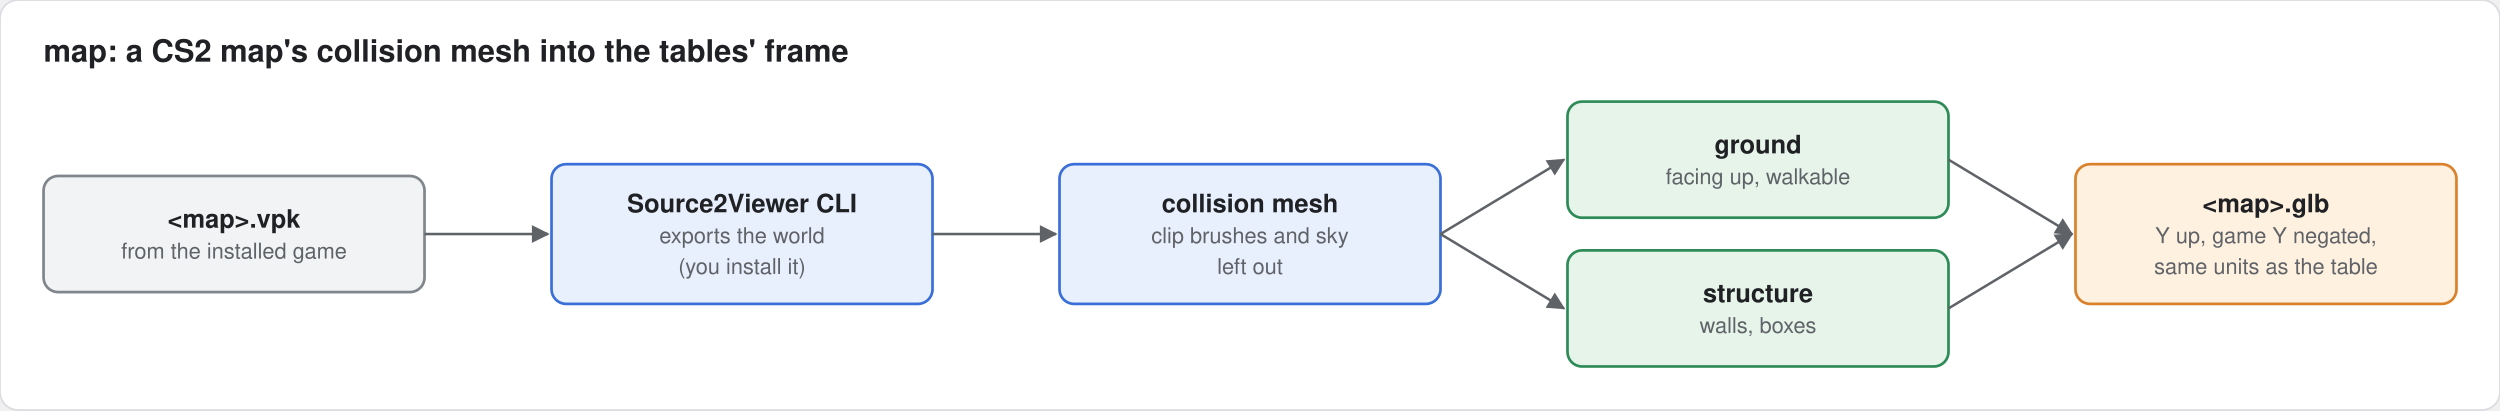
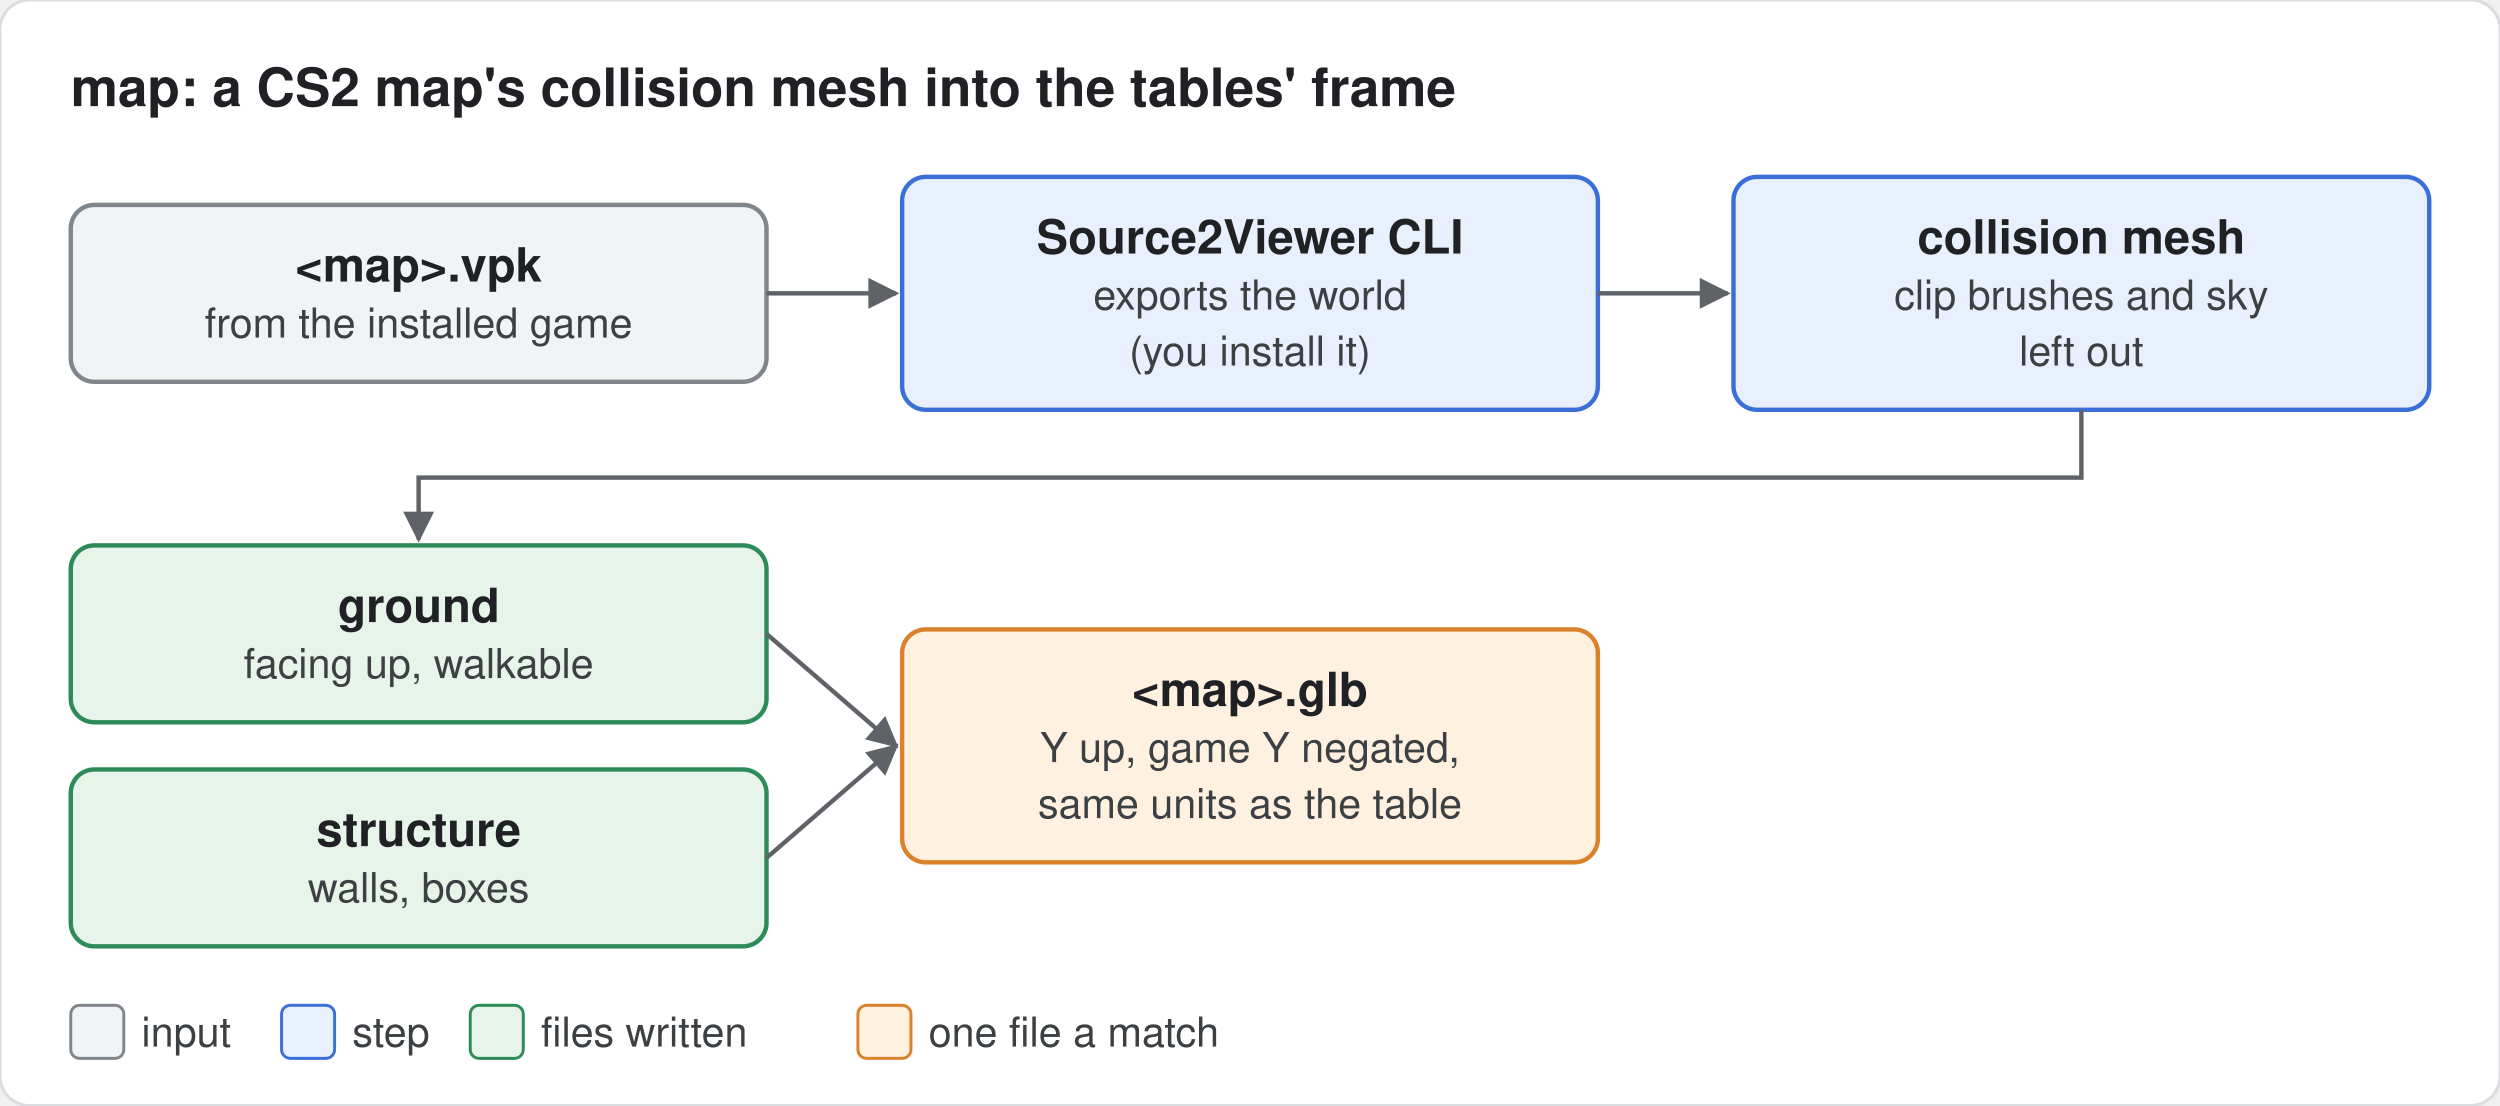
- <svg xmlns="http://www.w3.org/2000/svg" width="1378" height="226" viewBox="0 0 1378 226" font-family="Segoe UI,Helvetica,Arial,sans-serif">
+ <svg xmlns="http://www.w3.org/2000/svg" width="848" height="375" viewBox="0 0 848 375" font-family="Segoe UI,Helvetica,Arial,sans-serif" role="img" aria-label="map: a CS2 map's collision mesh into the tables' frame">
  <defs>
    <marker id="a" viewBox="0 0 10 10" refX="9" refY="5" markerWidth="7" markerHeight="7" orient="auto">
      <path d="M0,0 L10,5 L0,10 z" fill="#5f6368" />
    </marker>
  </defs>
-   <rect width="1378" height="226" rx="10" fill="#ffffff" stroke="#dadce0" />
-   <text x="24" y="34" font-size="17" font-weight="600" fill="#202124">map: a CS2 map's collision mesh into the tables' frame</text>
-   <rect x="24" y="97.0" width="210" height="64" rx="8" fill="#f1f3f4" stroke="#80868b" stroke-width="1.5" />
-   <text x="129.0" y="125.5" text-anchor="middle" font-weight="600" font-size="14" fill="#202124">&lt;map&gt;.vpk</text>
-   <text x="129.0" y="142.5" text-anchor="middle" font-size="12" fill="#5f6368">from the installed game</text>
-   <rect x="304" y="90.5" width="210" height="77" rx="8" fill="#e8f0fe" stroke="#3b6fd8" stroke-width="1.5" />
-   <text x="409.0" y="117.0" text-anchor="middle" font-weight="600" font-size="14" fill="#202124">Source2Viewer CLI</text>
-   <text x="409.0" y="134.0" text-anchor="middle" font-size="12" fill="#5f6368">exports the world</text>
-   <text x="409.0" y="151.0" text-anchor="middle" font-size="12" fill="#5f6368">(you install it)</text>
-   <rect x="584" y="90.5" width="210" height="77" rx="8" fill="#e8f0fe" stroke="#3b6fd8" stroke-width="1.5" />
-   <text x="689.0" y="117.0" text-anchor="middle" font-weight="600" font-size="14" fill="#202124">collision mesh</text>
-   <text x="689.0" y="134.0" text-anchor="middle" font-size="12" fill="#5f6368">clip brushes and sky</text>
-   <text x="689.0" y="151.0" text-anchor="middle" font-size="12" fill="#5f6368">left out</text>
-   <rect x="864" y="56.0" width="210" height="64" rx="8" fill="#e6f4ea" stroke="#2e8b57" stroke-width="1.5" />
-   <text x="969.0" y="84.5" text-anchor="middle" font-weight="600" font-size="14" fill="#202124">ground</text>
-   <text x="969.0" y="101.5" text-anchor="middle" font-size="12" fill="#5f6368">facing up, walkable</text>
-   <rect x="864" y="138.0" width="210" height="64" rx="8" fill="#e6f4ea" stroke="#2e8b57" stroke-width="1.5" />
-   <text x="969.0" y="166.5" text-anchor="middle" font-weight="600" font-size="14" fill="#202124">structure</text>
-   <text x="969.0" y="183.5" text-anchor="middle" font-size="12" fill="#5f6368">walls, boxes</text>
-   <rect x="1144" y="90.5" width="210" height="77" rx="8" fill="#fff1e0" stroke="#d9822b" stroke-width="1.5" />
-   <text x="1249.0" y="117.0" text-anchor="middle" font-weight="600" font-size="14" fill="#202124">&lt;map&gt;.glb</text>
-   <text x="1249.0" y="134.0" text-anchor="middle" font-size="12" fill="#5f6368">Y up, game Y negated,</text>
-   <text x="1249.0" y="151.0" text-anchor="middle" font-size="12" fill="#5f6368">same units as the table</text>
-   <line x1="234" y1="129.0" x2="302" y2="129.0" stroke="#5f6368" stroke-width="1.4" marker-end="url(#a)" />
-   <line x1="514" y1="129.0" x2="582" y2="129.0" stroke="#5f6368" stroke-width="1.4" marker-end="url(#a)" />
-   <line x1="794" y1="129.0" x2="862" y2="88.0" stroke="#5f6368" stroke-width="1.4" marker-end="url(#a)" />
-   <line x1="794" y1="129.0" x2="862" y2="170.0" stroke="#5f6368" stroke-width="1.4" marker-end="url(#a)" />
-   <line x1="1074" y1="88.0" x2="1142" y2="129.0" stroke="#5f6368" stroke-width="1.4" marker-end="url(#a)" />
-   <line x1="1074" y1="170.0" x2="1142" y2="129.0" stroke="#5f6368" stroke-width="1.4" marker-end="url(#a)" />
+   <rect width="848" height="375" rx="10" fill="#ffffff" stroke="#dadce0" />
+   <text x="24" y="36" font-size="18" font-weight="600" fill="#202124">map: a CS2 map's collision mesh into the tables' frame</text>
+   <rect x="24" y="69.5" width="236" height="60" rx="8" fill="#f1f3f4" stroke="#80868b" stroke-width="1.5" />
+   <text x="142.0" y="95.5" text-anchor="middle" font-weight="600" font-size="16" fill="#202124">&lt;map&gt;.vpk</text>
+   <text x="142.0" y="114.5" text-anchor="middle" font-size="14" fill="#3c4043">from the installed game</text>
+   <rect x="306" y="60.0" width="236" height="79" rx="8" fill="#e8f0fe" stroke="#3b6fd8" stroke-width="1.5" />
+   <text x="424.0" y="86.0" text-anchor="middle" font-weight="600" font-size="16" fill="#202124">Source2Viewer CLI</text>
+   <text x="424.0" y="105.0" text-anchor="middle" font-size="14" fill="#3c4043">exports the world</text>
+   <text x="424.0" y="124.0" text-anchor="middle" font-size="14" fill="#3c4043">(you install it)</text>
+   <rect x="588" y="60.0" width="236" height="79" rx="8" fill="#e8f0fe" stroke="#3b6fd8" stroke-width="1.5" />
+   <text x="706.0" y="86.0" text-anchor="middle" font-weight="600" font-size="16" fill="#202124">collision mesh</text>
+   <text x="706.0" y="105.0" text-anchor="middle" font-size="14" fill="#3c4043">clip brushes and sky</text>
+   <text x="706.0" y="124.0" text-anchor="middle" font-size="14" fill="#3c4043">left out</text>
+   <line x1="260" y1="99.5" x2="304" y2="99.5" stroke="#5f6368" stroke-width="1.5" marker-end="url(#a)" />
+   <line x1="542" y1="99.5" x2="586" y2="99.5" stroke="#5f6368" stroke-width="1.5" marker-end="url(#a)" />
+   <path d="M706.0,139.0 V162.0 H142.0 V183.0" fill="none" stroke="#5f6368" stroke-width="1.5" marker-end="url(#a)" />
+   <rect x="24" y="185.0" width="236" height="60" rx="8" fill="#e6f4ea" stroke="#2e8b57" stroke-width="1.5" />
+   <text x="142.0" y="211.0" text-anchor="middle" font-weight="600" font-size="16" fill="#202124">ground</text>
+   <text x="142.0" y="230.0" text-anchor="middle" font-size="14" fill="#3c4043">facing up, walkable</text>
+   <rect x="24" y="261.0" width="236" height="60" rx="8" fill="#e6f4ea" stroke="#2e8b57" stroke-width="1.5" />
+   <text x="142.0" y="287.0" text-anchor="middle" font-weight="600" font-size="16" fill="#202124">structure</text>
+   <text x="142.0" y="306.0" text-anchor="middle" font-size="14" fill="#3c4043">walls, boxes</text>
+   <rect x="306" y="213.5" width="236" height="79" rx="8" fill="#fff1e0" stroke="#d9822b" stroke-width="1.5" />
+   <text x="424.0" y="239.5" text-anchor="middle" font-weight="600" font-size="16" fill="#202124">&lt;map&gt;.glb</text>
+   <text x="424.0" y="258.5" text-anchor="middle" font-size="14" fill="#3c4043">Y up, game Y negated,</text>
+   <text x="424.0" y="277.5" text-anchor="middle" font-size="14" fill="#3c4043">same units as the table</text>
+   <line x1="260" y1="215.0" x2="304" y2="253.0" stroke="#5f6368" stroke-width="1.5" marker-end="url(#a)" />
+   <line x1="260" y1="291.0" x2="304" y2="253.0" stroke="#5f6368" stroke-width="1.5" marker-end="url(#a)" />
+   <rect x="24" y="341" width="18" height="18" rx="3" fill="#f1f3f4" stroke="#80868b" />
+   <text x="48" y="355" font-size="14" fill="#3c4043">input</text>
+   <rect x="95.5" y="341" width="18" height="18" rx="3" fill="#e8f0fe" stroke="#3b6fd8" />
+   <text x="119.5" y="355" font-size="14" fill="#3c4043">step</text>
+   <rect x="159.5" y="341" width="18" height="18" rx="3" fill="#e6f4ea" stroke="#2e8b57" />
+   <text x="183.5" y="355" font-size="14" fill="#3c4043">files written</text>
+   <rect x="291.0" y="341" width="18" height="18" rx="3" fill="#fff1e0" stroke="#d9822b" />
+   <text x="315.0" y="355" font-size="14" fill="#3c4043">one file a match</text>
</svg>
